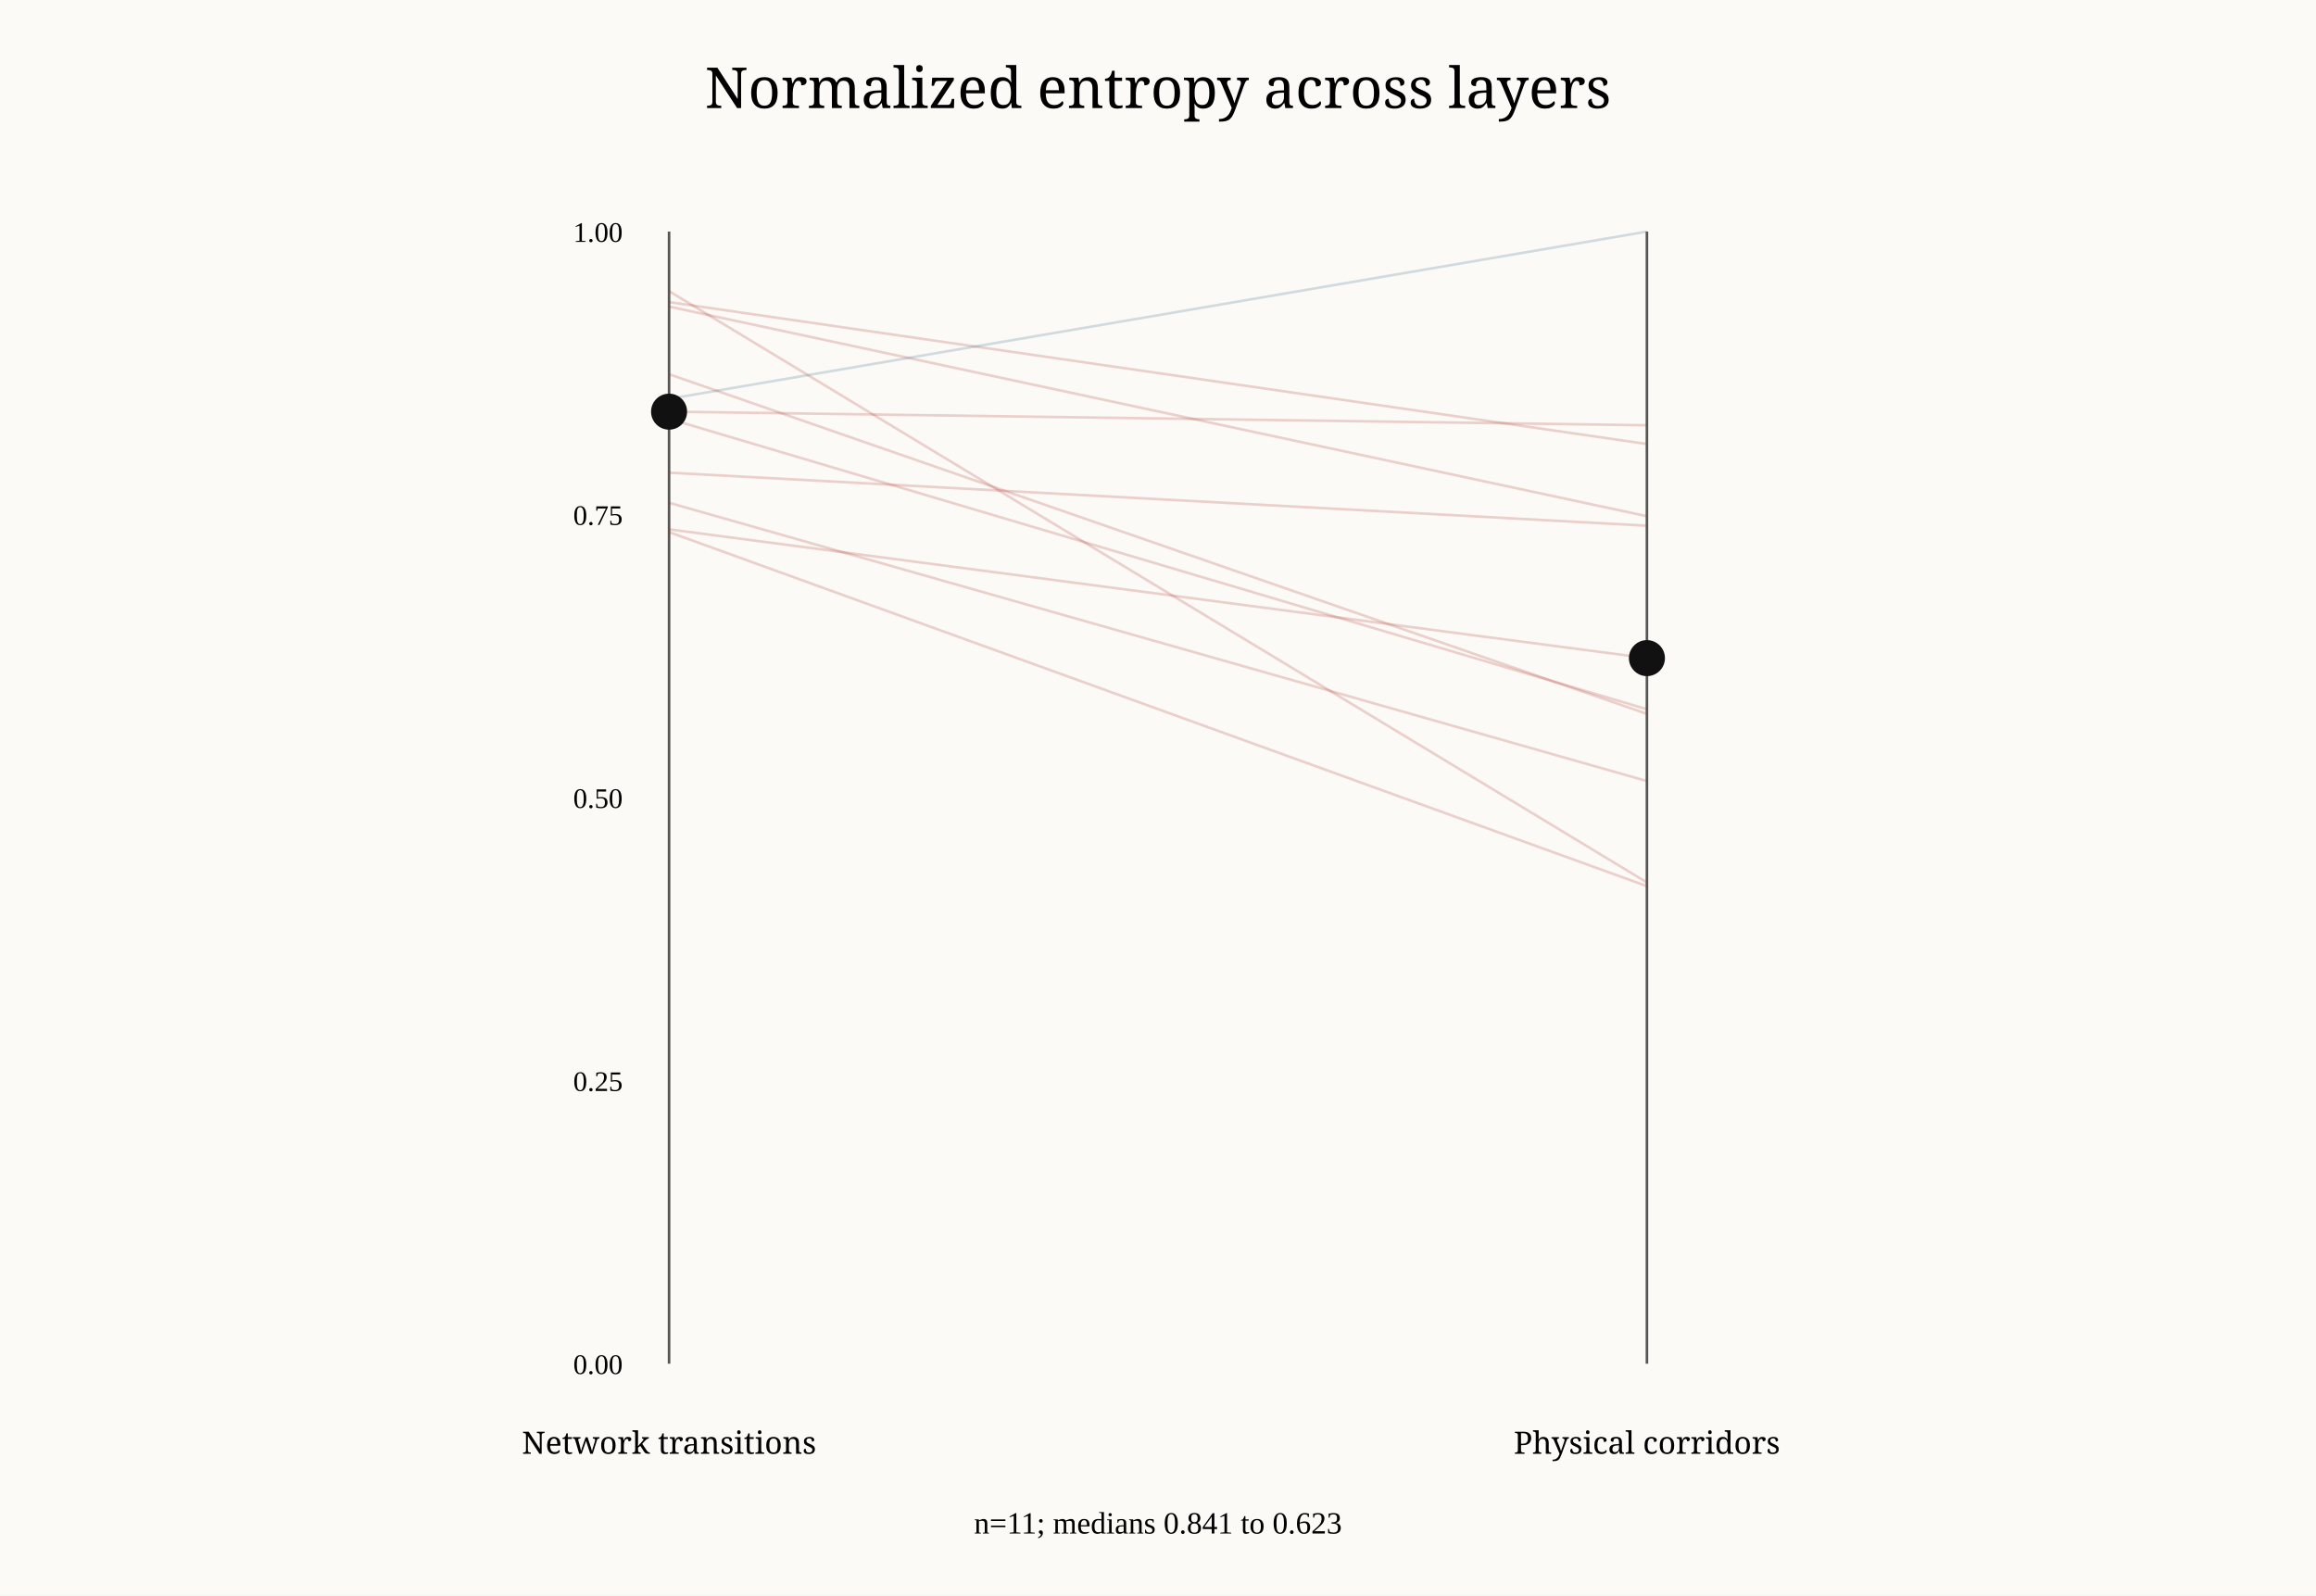
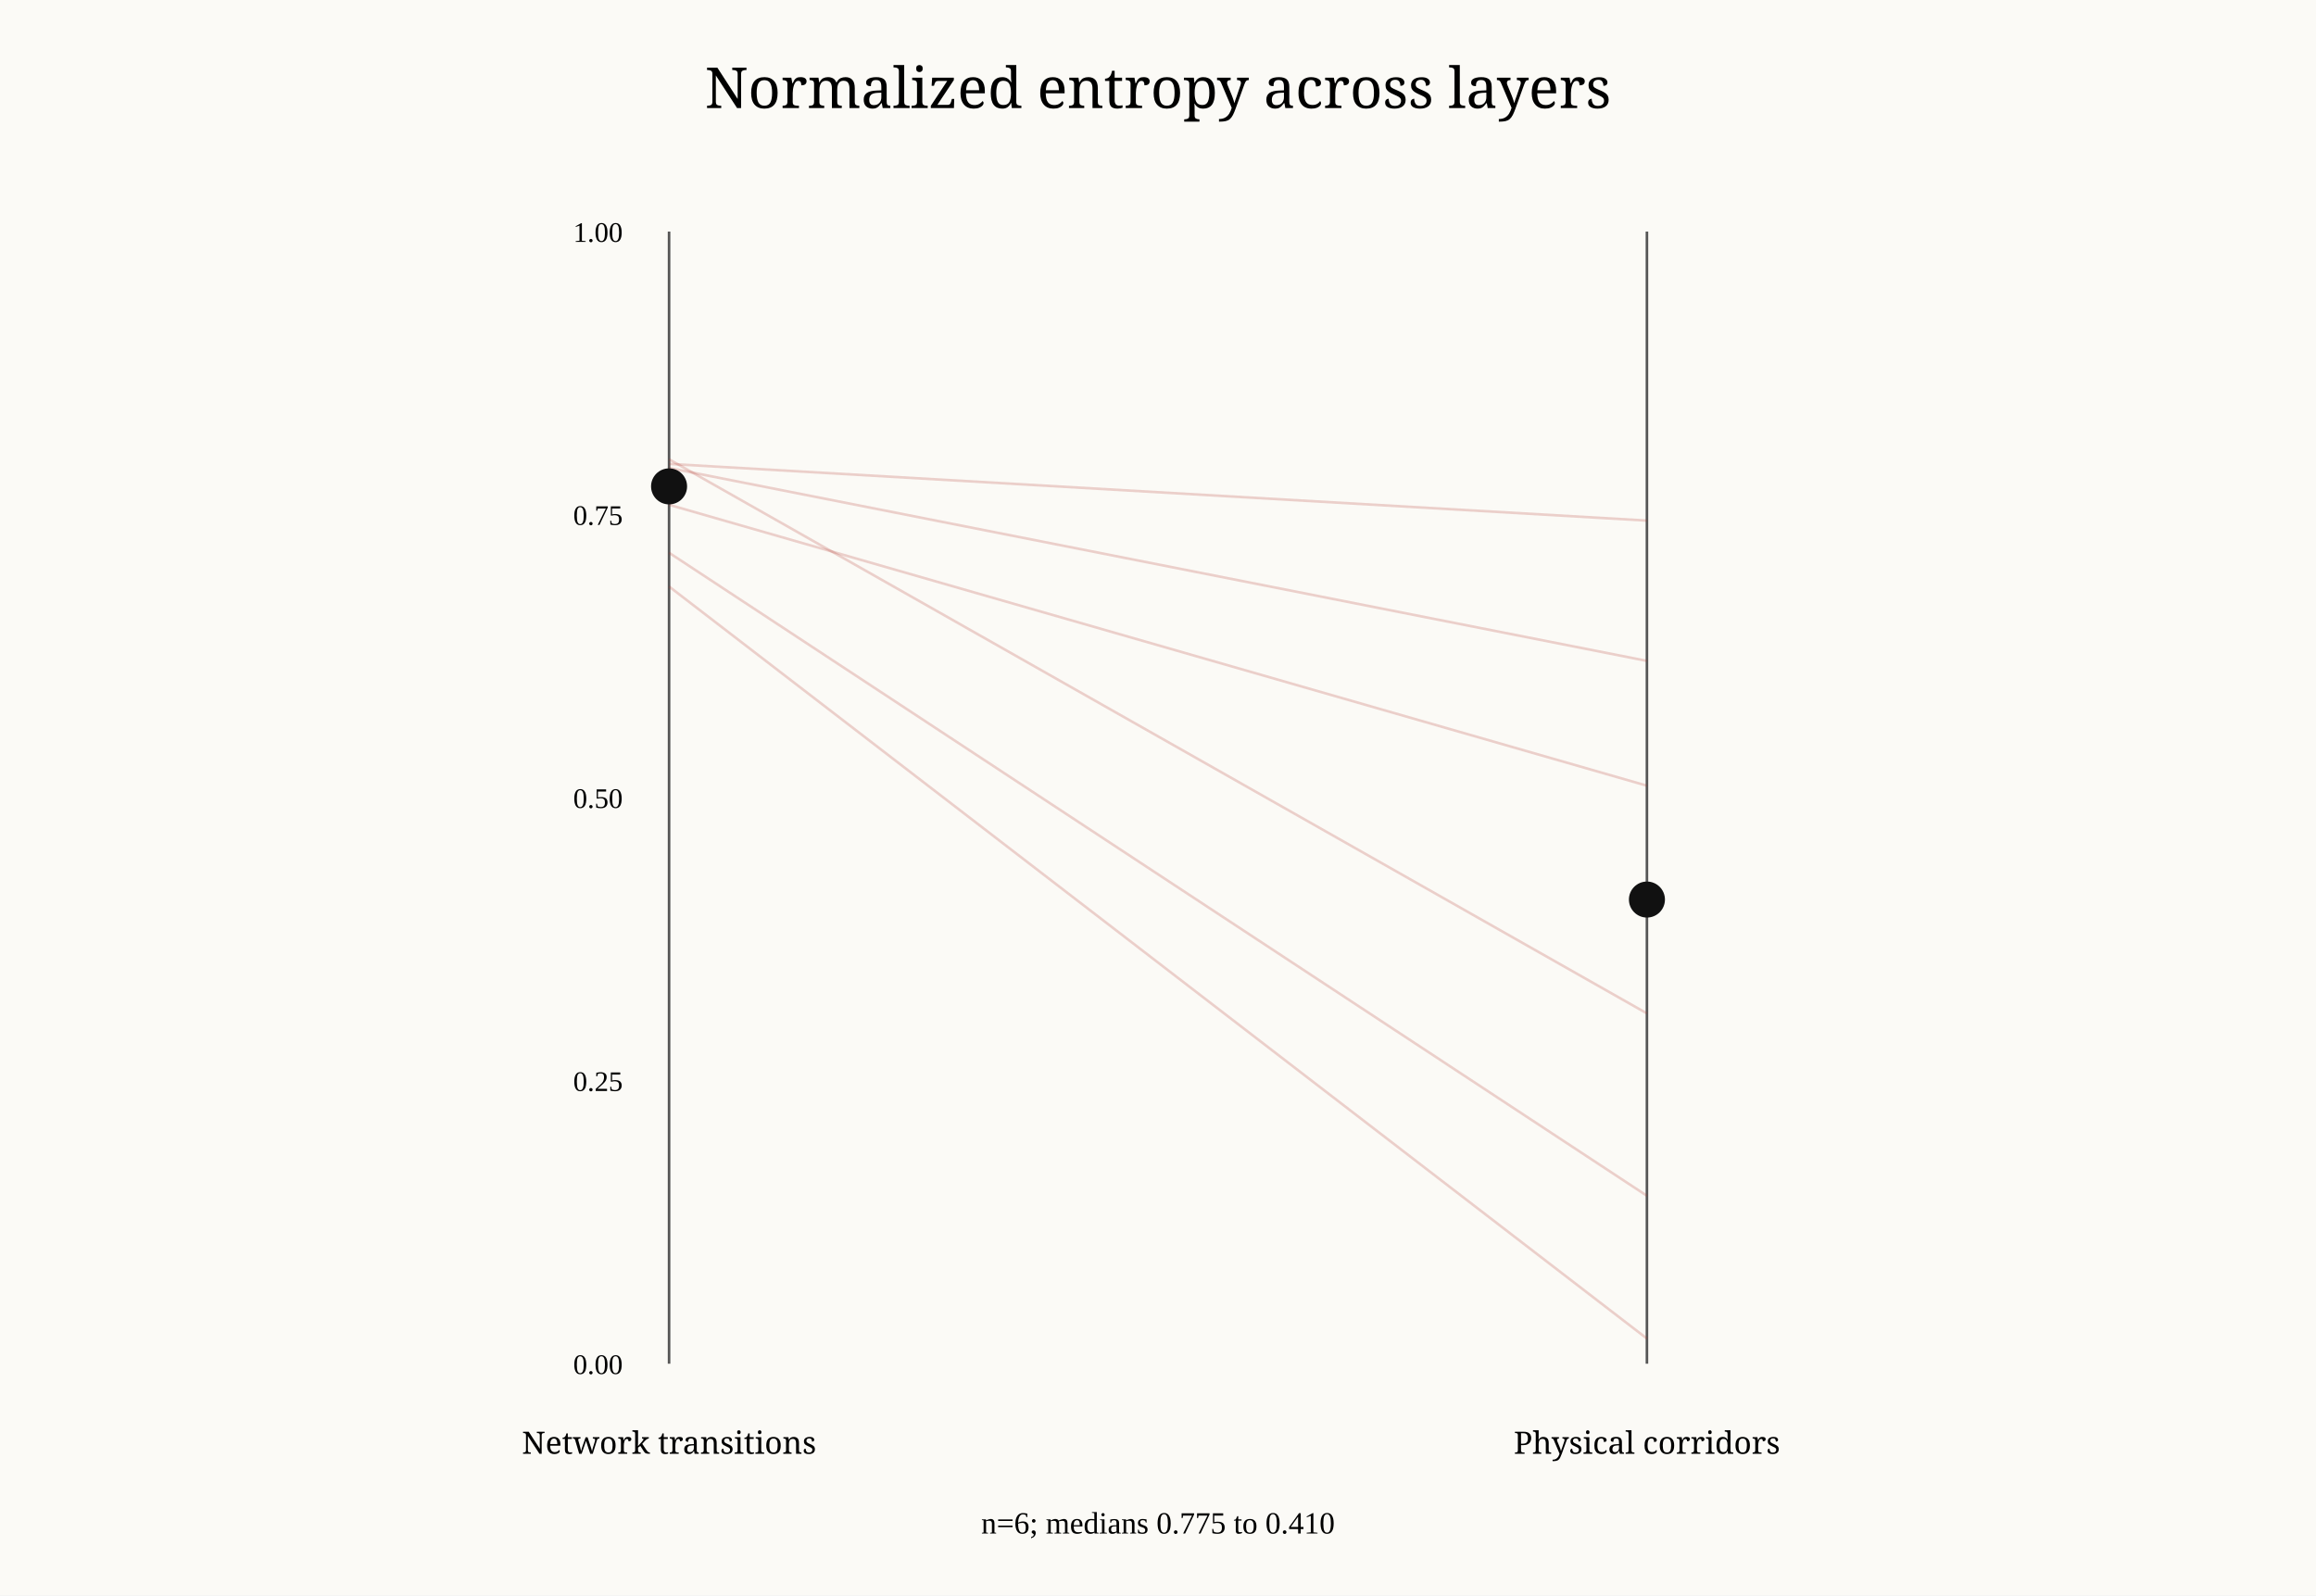
<svg xmlns="http://www.w3.org/2000/svg" width="900" height="620" viewBox="0 0 900 620">
  <rect width="100%" height="100%" fill="white" />
  <rect width="100%" height="100%" fill="#fbfaf6" />
  <text x="450" y="42" text-anchor="middle" font-size="22" font-family="Georgia">Normalized entropy across layers</text>
  <line x1="260" y1="90" x2="260" y2="530" stroke="#555" />
  <line x1="640" y1="90" x2="640" y2="530" stroke="#555" />
  <text x="260" y="565" text-anchor="middle" font-family="Georgia">Network transitions</text>
  <text x="640" y="565" text-anchor="middle" font-family="Georgia">Physical corridors</text>
  <text x="242" y="534.0" text-anchor="end" font-size="11">0.00</text>
  <text x="242" y="424.0" text-anchor="end" font-size="11">0.25</text>
  <text x="242" y="314.0" text-anchor="end" font-size="11">0.50</text>
  <text x="242" y="204.0" text-anchor="end" font-size="11">0.75</text>
  <text x="242" y="94.0" text-anchor="end" font-size="11">1.00</text>
-   <line x1="260" y1="117.41" x2="640" y2="172.57" stroke="#b23a2f" stroke-opacity="0.22" />
-   <line x1="260" y1="205.73" x2="640" y2="255.78" stroke="#b23a2f" stroke-opacity="0.22" />
-   <line x1="260" y1="119.16" x2="640" y2="200.63" stroke="#b23a2f" stroke-opacity="0.22" />
-   <line x1="260" y1="155.01" x2="640" y2="90.00" stroke="#3d6f8e" stroke-opacity="0.22" />
-   <line x1="260" y1="162.77" x2="640" y2="275.65" stroke="#b23a2f" stroke-opacity="0.22" />
-   <line x1="260" y1="159.99" x2="640" y2="165.28" stroke="#b23a2f" stroke-opacity="0.22" />
-   <line x1="260" y1="145.44" x2="640" y2="277.46" stroke="#b23a2f" stroke-opacity="0.22" />
-   <line x1="260" y1="183.70" x2="640" y2="204.32" stroke="#b23a2f" stroke-opacity="0.22" />
-   <line x1="260" y1="206.79" x2="640" y2="344.40" stroke="#b23a2f" stroke-opacity="0.22" />
-   <line x1="260" y1="113.16" x2="640" y2="342.97" stroke="#b23a2f" stroke-opacity="0.22" />
-   <line x1="260" y1="195.40" x2="640" y2="303.56" stroke="#b23a2f" stroke-opacity="0.22" />
-   <circle cx="260" cy="159.99" r="7" fill="#111" />
-   <circle cx="640" cy="255.78" r="7" fill="#111" />
-   <text x="450" y="596" text-anchor="middle" font-size="12">n=11; medians 0.841 to 0.623</text>
+   <line x1="260" y1="214.83" x2="640" y2="464.74" stroke="#b23a2f" stroke-opacity="0.22" />
+   <line x1="260" y1="196.18" x2="640" y2="305.36" stroke="#b23a2f" stroke-opacity="0.22" />
+   <line x1="260" y1="178.51" x2="640" y2="393.86" stroke="#b23a2f" stroke-opacity="0.22" />
+   <line x1="260" y1="180.29" x2="640" y2="202.33" stroke="#b23a2f" stroke-opacity="0.22" />
+   <line x1="260" y1="227.95" x2="640" y2="520.23" stroke="#b23a2f" stroke-opacity="0.22" />
+   <line x1="260" y1="181.88" x2="640" y2="256.86" stroke="#b23a2f" stroke-opacity="0.22" />
+   <circle cx="260" cy="189.03" r="7" fill="#111" />
+   <circle cx="640" cy="349.61" r="7" fill="#111" />
+   <text x="450" y="596" text-anchor="middle" font-size="12">n=6; medians 0.775 to 0.410</text>
</svg>
